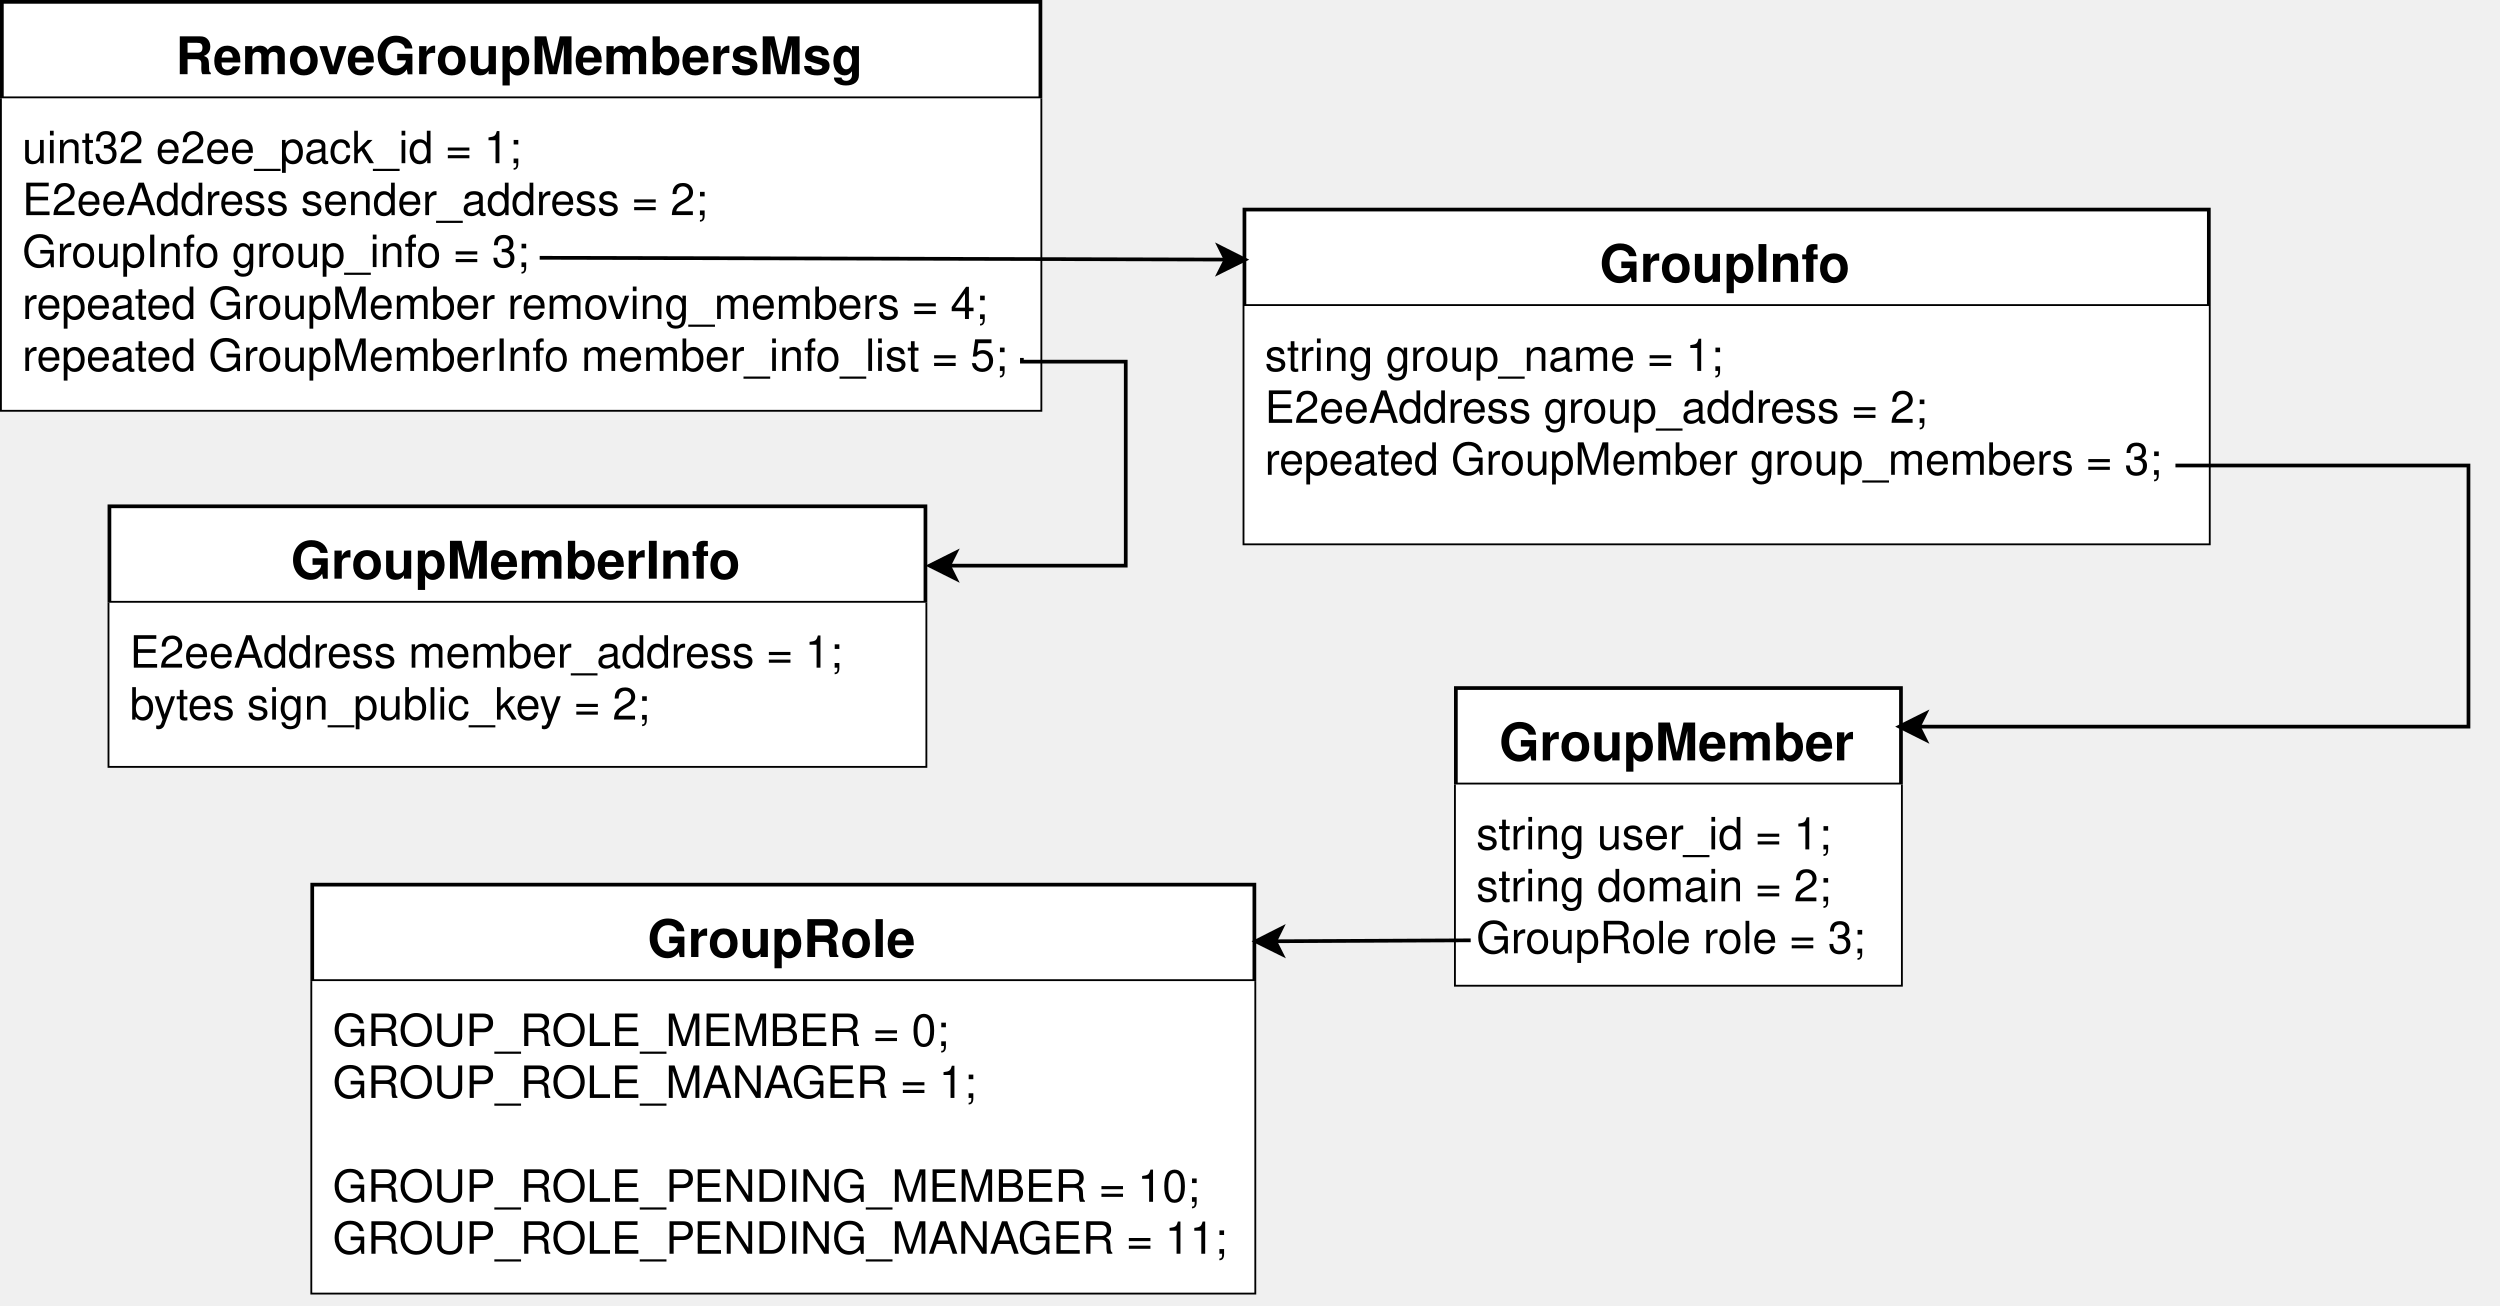
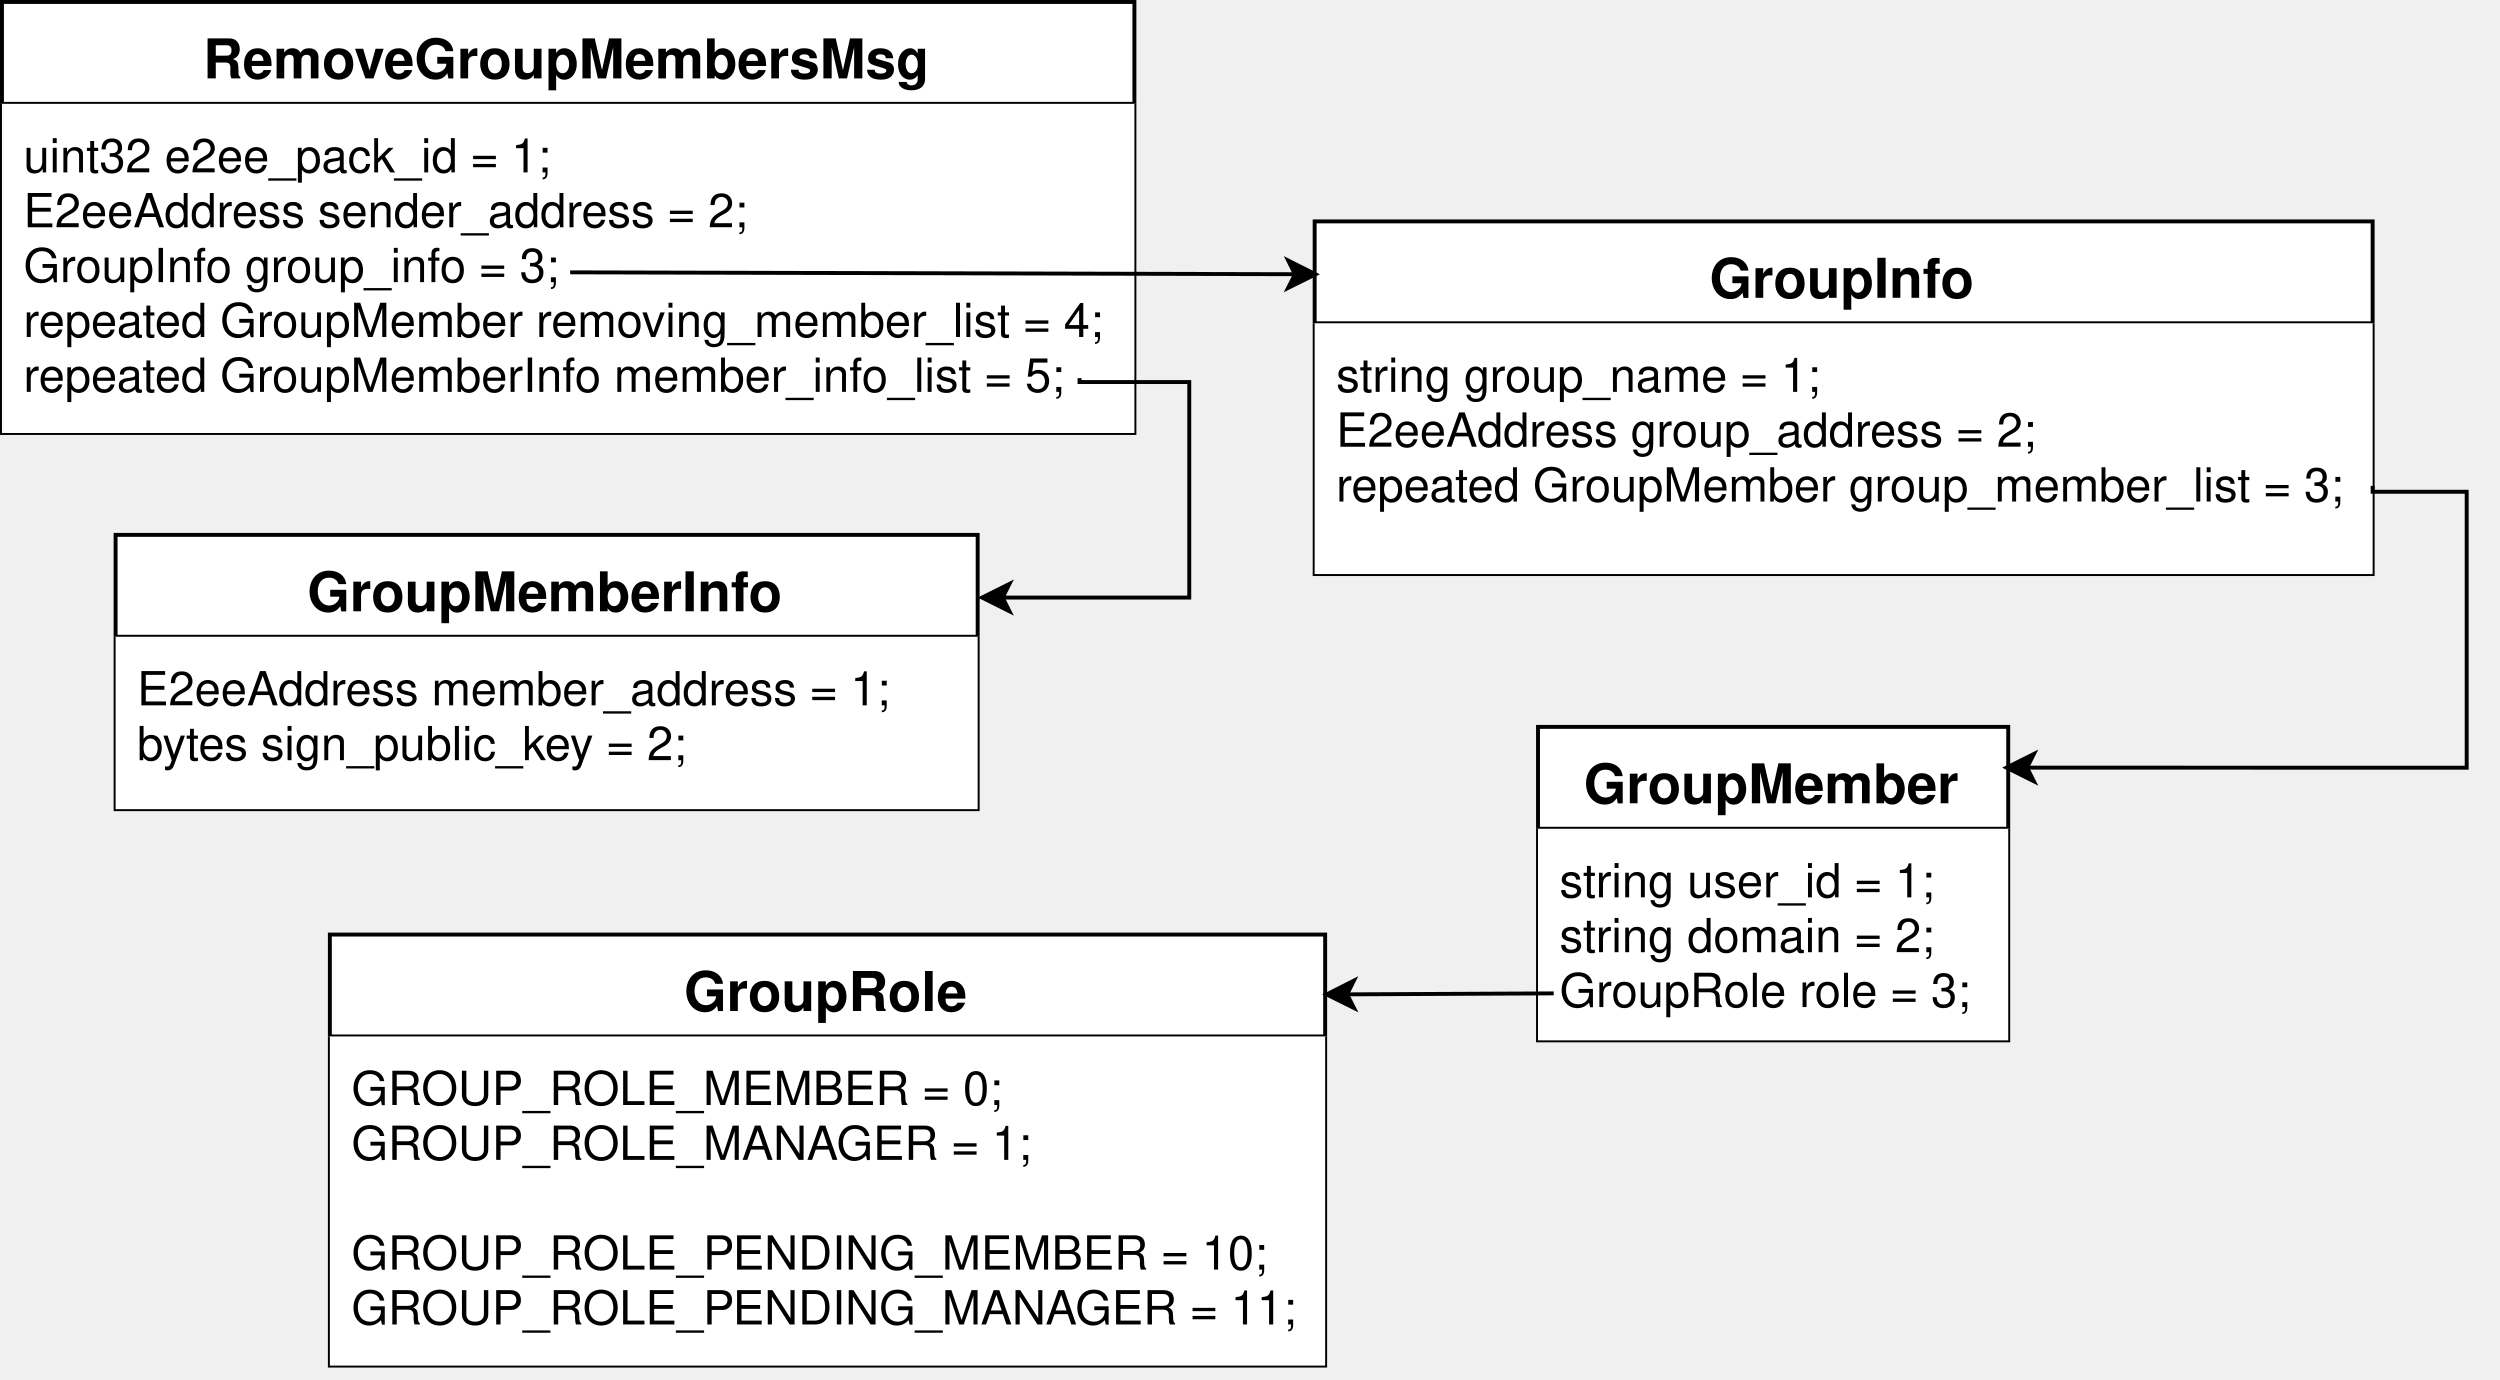
- <svg xmlns="http://www.w3.org/2000/svg" version="1.1" width="674px" height="352px" viewBox="-0.5 -0.5 674 352" content="&lt;mxfile host=&quot;Electron&quot; modified=&quot;2024-04-01T01:53:21.298Z&quot; agent=&quot;Mozilla/5.0 (Macintosh; Intel Mac OS X 10_15_7) AppleWebKit/537.36 (KHTML, like Gecko) draw.io/24.1.0 Chrome/120.0.61.109 Electron/28.1.0 Safari/537.36&quot; version=&quot;24.1.0&quot; etag=&quot;xNUYM0MKbPO2HVbvwmyb&quot; type=&quot;device&quot; scale=&quot;1&quot; border=&quot;0&quot;&gt;&#10;  &lt;diagram name=&quot;Page-1&quot; id=&quot;tGQ0io0_6Kj4i8Iz9niX&quot;&gt;&#10;    &lt;mxGraphModel dx=&quot;970&quot; dy=&quot;-465&quot; grid=&quot;1&quot; gridSize=&quot;10&quot; guides=&quot;1&quot; tooltips=&quot;1&quot; connect=&quot;1&quot; arrows=&quot;1&quot; fold=&quot;1&quot; page=&quot;1&quot; pageScale=&quot;1&quot; pageWidth=&quot;827&quot; pageHeight=&quot;1169&quot; math=&quot;0&quot; shadow=&quot;0&quot;&gt;&#10;      &lt;root&gt;&#10;        &lt;mxCell id=&quot;0&quot; /&gt;&#10;        &lt;mxCell id=&quot;1&quot; parent=&quot;0&quot; /&gt;&#10;        &lt;mxCell id=&quot;2&quot; value=&quot;RemoveGroupMembersMsg&quot; style=&quot;swimlane;fontStyle=1;align=center;verticalAlign=top;childLayout=stackLayout;horizontal=1;startSize=26;horizontalStack=0;resizeParent=1;resizeParentMax=0;resizeLast=0;collapsible=1;marginBottom=0;fontSize=14;&quot; vertex=&quot;1&quot; parent=&quot;1&quot;&gt;&#10;          &lt;mxGeometry x=&quot;885&quot; y=&quot;3040&quot; width=&quot;280&quot; height=&quot;110&quot; as=&quot;geometry&quot; /&gt;&#10;        &lt;/mxCell&gt;&#10;        &lt;mxCell id=&quot;3&quot; value=&quot;uint32 e2ee_pack_id = 1;&amp;#xa;E2eeAddress sender_address = 2;&amp;#xa;GroupInfo group_info = 3;&amp;#xa;repeated GroupMember removing_members = 4;&amp;#xa;repeated GroupMemberInfo member_info_list = 5;&quot; style=&quot;text;align=left;verticalAlign=top;spacingLeft=4;spacingRight=4;overflow=hidden;rotatable=0;points=[[0,0.5],[1,0.5]];portConstraint=eastwest;fillColor=#ffffff;&quot; vertex=&quot;1&quot; parent=&quot;2&quot;&gt;&#10;          &lt;mxGeometry y=&quot;26&quot; width=&quot;280&quot; height=&quot;84&quot; as=&quot;geometry&quot; /&gt;&#10;        &lt;/mxCell&gt;&#10;        &lt;mxCell id=&quot;4&quot; value=&quot;GroupInfo&quot; style=&quot;swimlane;fontStyle=1;align=center;verticalAlign=top;childLayout=stackLayout;horizontal=1;startSize=26;horizontalStack=0;resizeParent=1;resizeParentMax=0;resizeLast=0;collapsible=1;marginBottom=0;fontSize=14;&quot; vertex=&quot;1&quot; parent=&quot;1&quot;&gt;&#10;          &lt;mxGeometry x=&quot;1220&quot; y=&quot;3096&quot; width=&quot;260&quot; height=&quot;90&quot; as=&quot;geometry&quot; /&gt;&#10;        &lt;/mxCell&gt;&#10;        &lt;mxCell id=&quot;5&quot; value=&quot;string group_name = 1;&amp;#xa;E2eeAddress group_address = 2;&amp;#xa;repeated GroupMember group_members = 3;&quot; style=&quot;text;align=left;verticalAlign=top;spacingLeft=4;spacingRight=4;overflow=hidden;rotatable=0;points=[[0,0.5],[1,0.5]];portConstraint=eastwest;fillColor=#ffffff;&quot; vertex=&quot;1&quot; parent=&quot;4&quot;&gt;&#10;          &lt;mxGeometry y=&quot;26&quot; width=&quot;260&quot; height=&quot;64&quot; as=&quot;geometry&quot; /&gt;&#10;        &lt;/mxCell&gt;&#10;        &lt;mxCell id=&quot;6&quot; value=&quot;GroupMemberInfo&quot; style=&quot;swimlane;fontStyle=1;align=center;verticalAlign=top;childLayout=stackLayout;horizontal=1;startSize=26;horizontalStack=0;resizeParent=1;resizeParentMax=0;resizeLast=0;collapsible=1;marginBottom=0;fontSize=14;&quot; vertex=&quot;1&quot; parent=&quot;1&quot;&gt;&#10;          &lt;mxGeometry x=&quot;914&quot; y=&quot;3176&quot; width=&quot;220&quot; height=&quot;70&quot; as=&quot;geometry&quot; /&gt;&#10;        &lt;/mxCell&gt;&#10;        &lt;mxCell id=&quot;7&quot; value=&quot;E2eeAddress member_address = 1;&amp;#xa;bytes sign_public_key = 2;&quot; style=&quot;text;align=left;verticalAlign=top;spacingLeft=4;spacingRight=4;overflow=hidden;rotatable=0;points=[[0,0.5],[1,0.5]];portConstraint=eastwest;fillColor=#ffffff;&quot; vertex=&quot;1&quot; parent=&quot;6&quot;&gt;&#10;          &lt;mxGeometry y=&quot;26&quot; width=&quot;220&quot; height=&quot;44&quot; as=&quot;geometry&quot; /&gt;&#10;        &lt;/mxCell&gt;&#10;        &lt;mxCell id=&quot;8&quot; value=&quot;&quot; style=&quot;endArrow=classic;html=1;rounded=0;exitX=0.552;exitY=0.595;exitDx=0;exitDy=0;exitPerimeter=0;edgeStyle=orthogonalEdgeStyle;entryX=1;entryY=0.25;entryDx=0;entryDy=0;&quot; edge=&quot;1&quot; parent=&quot;1&quot;&gt;&#10;          &lt;mxGeometry width=&quot;50&quot; height=&quot;50&quot; relative=&quot;1&quot; as=&quot;geometry&quot;&gt;&#10;            &lt;mxPoint x=&quot;1160&quot; y=&quot;3136&quot; as=&quot;sourcePoint&quot; /&gt;&#10;            &lt;mxPoint x=&quot;1134&quot; y=&quot;3192&quot; as=&quot;targetPoint&quot; /&gt;&#10;            &lt;Array as=&quot;points&quot;&gt;&#10;              &lt;mxPoint x=&quot;1188&quot; y=&quot;3137&quot; /&gt;&#10;              &lt;mxPoint x=&quot;1188&quot; y=&quot;3192&quot; /&gt;&#10;            &lt;/Array&gt;&#10;          &lt;/mxGeometry&gt;&#10;        &lt;/mxCell&gt;&#10;        &lt;mxCell id=&quot;9&quot; value=&quot;GroupMember&quot; style=&quot;swimlane;fontStyle=1;align=center;verticalAlign=top;childLayout=stackLayout;horizontal=1;startSize=26;horizontalStack=0;resizeParent=1;resizeParentMax=0;resizeLast=0;collapsible=1;marginBottom=0;fontSize=14;&quot; vertex=&quot;1&quot; parent=&quot;1&quot;&gt;&#10;          &lt;mxGeometry x=&quot;1277&quot; y=&quot;3225&quot; width=&quot;120&quot; height=&quot;80&quot; as=&quot;geometry&quot; /&gt;&#10;        &lt;/mxCell&gt;&#10;        &lt;mxCell id=&quot;10&quot; value=&quot;string user_id = 1;&amp;#xa;string domain = 2;&amp;#xa;GroupRole role = 3;&quot; style=&quot;text;align=left;verticalAlign=top;spacingLeft=4;spacingRight=4;overflow=hidden;rotatable=0;points=[[0,0.5],[1,0.5]];portConstraint=eastwest;fillColor=#ffffff;&quot; vertex=&quot;1&quot; parent=&quot;9&quot;&gt;&#10;          &lt;mxGeometry y=&quot;26&quot; width=&quot;120&quot; height=&quot;54&quot; as=&quot;geometry&quot; /&gt;&#10;        &lt;/mxCell&gt;&#10;        &lt;mxCell id=&quot;11&quot; value=&quot;&quot; style=&quot;endArrow=classic;html=1;rounded=0;exitX=0.552;exitY=0.595;exitDx=0;exitDy=0;exitPerimeter=0;edgeStyle=orthogonalEdgeStyle;entryX=0.987;entryY=0.13;entryDx=0;entryDy=0;entryPerimeter=0;&quot; edge=&quot;1&quot; target=&quot;9&quot; parent=&quot;1&quot;&gt;&#10;          &lt;mxGeometry width=&quot;50&quot; height=&quot;50&quot; relative=&quot;1&quot; as=&quot;geometry&quot;&gt;&#10;            &lt;mxPoint x=&quot;1471&quot; y=&quot;3165&quot; as=&quot;sourcePoint&quot; /&gt;&#10;            &lt;mxPoint x=&quot;1445&quot; y=&quot;3221&quot; as=&quot;targetPoint&quot; /&gt;&#10;            &lt;Array as=&quot;points&quot;&gt;&#10;              &lt;mxPoint x=&quot;1550&quot; y=&quot;3165&quot; /&gt;&#10;              &lt;mxPoint x=&quot;1550&quot; y=&quot;3235&quot; /&gt;&#10;            &lt;/Array&gt;&#10;          &lt;/mxGeometry&gt;&#10;        &lt;/mxCell&gt;&#10;        &lt;mxCell id=&quot;12&quot; value=&quot;&quot; style=&quot;endArrow=classic;html=1;rounded=0;exitX=0.552;exitY=0.595;exitDx=0;exitDy=0;exitPerimeter=0;entryX=0.005;entryY=0.15;entryDx=0;entryDy=0;entryPerimeter=0;&quot; edge=&quot;1&quot; target=&quot;4&quot; parent=&quot;1&quot;&gt;&#10;          &lt;mxGeometry width=&quot;50&quot; height=&quot;50&quot; relative=&quot;1&quot; as=&quot;geometry&quot;&gt;&#10;            &lt;mxPoint x=&quot;1030&quot; y=&quot;3109&quot; as=&quot;sourcePoint&quot; /&gt;&#10;            &lt;mxPoint x=&quot;1248&quot; y=&quot;3110&quot; as=&quot;targetPoint&quot; /&gt;&#10;          &lt;/mxGeometry&gt;&#10;        &lt;/mxCell&gt;&#10;        &lt;mxCell id=&quot;13&quot; value=&quot;GroupRole&quot; style=&quot;swimlane;fontStyle=1;align=center;verticalAlign=top;childLayout=stackLayout;horizontal=1;startSize=26;horizontalStack=0;resizeParent=1;resizeParentMax=0;resizeLast=0;collapsible=1;marginBottom=0;fontSize=14;&quot; vertex=&quot;1&quot; parent=&quot;1&quot;&gt;&#10;          &lt;mxGeometry x=&quot;968.68&quot; y=&quot;3278&quot; width=&quot;254&quot; height=&quot;110&quot; as=&quot;geometry&quot; /&gt;&#10;        &lt;/mxCell&gt;&#10;        &lt;mxCell id=&quot;14&quot; value=&quot;GROUP_ROLE_MEMBER = 0;&amp;#xa;GROUP_ROLE_MANAGER = 1;&amp;#xa;&amp;#xa;GROUP_ROLE_PENDING_MEMBER = 10;&amp;#xa;GROUP_ROLE_PENDING_MANAGER = 11;&quot; style=&quot;text;align=left;verticalAlign=top;spacingLeft=4;spacingRight=4;overflow=hidden;rotatable=0;points=[[0,0.5],[1,0.5]];portConstraint=eastwest;fillColor=#ffffff;&quot; vertex=&quot;1&quot; parent=&quot;13&quot;&gt;&#10;          &lt;mxGeometry y=&quot;26&quot; width=&quot;254&quot; height=&quot;84&quot; as=&quot;geometry&quot; /&gt;&#10;        &lt;/mxCell&gt;&#10;        &lt;mxCell id=&quot;15&quot; value=&quot;&quot; style=&quot;endArrow=classic;html=1;rounded=0;entryX=0.997;entryY=0.139;entryDx=0;entryDy=0;entryPerimeter=0;exitX=-0.014;exitY=0.741;exitDx=0;exitDy=0;exitPerimeter=0;&quot; edge=&quot;1&quot; target=&quot;13&quot; parent=&quot;1&quot;&gt;&#10;          &lt;mxGeometry width=&quot;50&quot; height=&quot;50&quot; relative=&quot;1&quot; as=&quot;geometry&quot;&gt;&#10;            &lt;mxPoint x=&quot;1281&quot; y=&quot;3293.014&quot; as=&quot;sourcePoint&quot; /&gt;&#10;            &lt;mxPoint x=&quot;1339.68&quot; y=&quot;3200&quot; as=&quot;targetPoint&quot; /&gt;&#10;          &lt;/mxGeometry&gt;&#10;        &lt;/mxCell&gt;&#10;      &lt;/root&gt;&#10;    &lt;/mxGraphModel&gt;&#10;  &lt;/diagram&gt;&#10;&lt;/mxfile&gt;&#10;">
+ <svg xmlns="http://www.w3.org/2000/svg" version="1.1" width="638px" height="352px" viewBox="-0.5 -0.5 638 352">
  <defs>
-     <clipPath id="mx-clip-4-31-272-84-0">
-       <rect x="4" y="31" width="272" height="84" />
+     <clipPath id="mx-clip-4-31-281-84-0">
+       <rect x="4" y="31" width="281" height="84" />
    </clipPath>
-     <clipPath id="mx-clip-339-87-252-64-0">
-       <rect x="339" y="87" width="252" height="64" />
+     <clipPath id="mx-clip-339-87-262-64-0">
+       <rect x="339" y="87" width="262" height="64" />
    </clipPath>
    <clipPath id="mx-clip-33-167-212-44-0">
      <rect x="33" y="167" width="212" height="44" />
    </clipPath>
    <clipPath id="mx-clip-396-216-112-54-0">
      <rect x="396" y="216" width="112" height="54" />
    </clipPath>
    <clipPath id="mx-clip-88-269-246-84-0">
      <rect x="88" y="269" width="246" height="84" />
    </clipPath>
  </defs>
  <g>
    <g>
-       <path d="M 0 26 L 0 0 L 280 0 L 280 26" fill="rgb(255, 255, 255)" stroke="rgb(0, 0, 0)" stroke-miterlimit="10" pointer-events="all" />
-       <path d="M 0 26 L 0 110 L 280 110 L 280 26" fill="none" stroke="rgb(0, 0, 0)" stroke-miterlimit="10" pointer-events="none" />
-       <path d="M 0 26 L 280 26" fill="none" stroke="rgb(0, 0, 0)" stroke-miterlimit="10" pointer-events="none" />
+       <path d="M 0 26 L 0 0 L 289 0 L 289 26" fill="rgb(255, 255, 255)" stroke="rgb(0, 0, 0)" stroke-miterlimit="10" pointer-events="all" />
+       <path d="M 0 26 L 0 110 L 289 110 L 289 26" fill="none" stroke="rgb(0, 0, 0)" stroke-miterlimit="10" pointer-events="none" />
+       <path d="M 0 26 L 289 26" fill="none" stroke="rgb(0, 0, 0)" stroke-miterlimit="10" pointer-events="none" />
    </g>
    <g>
      <g fill="rgb(0, 0, 0)" font-family="Helvetica" font-weight="bold" text-anchor="middle" font-size="14px">
-         <text x="139.5" y="19.5">RemoveGroupMembersMsg</text>
+         <text x="144" y="19.5">RemoveGroupMembersMsg</text>
      </g>
    </g>
    <g>
-       <rect x="0" y="26" width="280" height="84" fill="#ffffff" stroke="none" pointer-events="all" />
+       <rect x="0" y="26" width="289" height="84" fill="#ffffff" stroke="none" pointer-events="all" />
    </g>
    <g>
-       <g fill="rgb(0, 0, 0)" font-family="Helvetica" clip-path="url(#mx-clip-4-31-272-84-0)" font-size="12px">
+       <g fill="rgb(0, 0, 0)" font-family="Helvetica" clip-path="url(#mx-clip-4-31-281-84-0)" font-size="12px">
        <text x="5.5" y="43.5">uint32 e2ee_pack_id = 1;</text>
        <text x="5.5" y="57.5">E2eeAddress sender_address = 2;</text>
        <text x="5.5" y="71.5">GroupInfo group_info = 3;</text>
-         <text x="5.5" y="85.5">repeated GroupMember removing_members = 4;</text>
+         <text x="5.5" y="85.5">repeated GroupMember removing_member_list = 4;</text>
        <text x="5.5" y="99.5">repeated GroupMemberInfo member_info_list = 5;</text>
      </g>
    </g>
    <g>
-       <path d="M 335 82 L 335 56 L 595 56 L 595 82" fill="rgb(255, 255, 255)" stroke="rgb(0, 0, 0)" stroke-miterlimit="10" pointer-events="all" />
-       <path d="M 335 82 L 335 146 L 595 146 L 595 82" fill="none" stroke="rgb(0, 0, 0)" stroke-miterlimit="10" pointer-events="none" />
-       <path d="M 335 82 L 595 82" fill="none" stroke="rgb(0, 0, 0)" stroke-miterlimit="10" pointer-events="none" />
+       <path d="M 335 82 L 335 56 L 605 56 L 605 82" fill="rgb(255, 255, 255)" stroke="rgb(0, 0, 0)" stroke-miterlimit="10" pointer-events="all" />
+       <path d="M 335 82 L 335 146 L 605 146 L 605 82" fill="none" stroke="rgb(0, 0, 0)" stroke-miterlimit="10" pointer-events="none" />
+       <path d="M 335 82 L 605 82" fill="none" stroke="rgb(0, 0, 0)" stroke-miterlimit="10" pointer-events="none" />
    </g>
    <g>
      <g fill="rgb(0, 0, 0)" font-family="Helvetica" font-weight="bold" text-anchor="middle" font-size="14px">
-         <text x="464.5" y="75.5">GroupInfo</text>
+         <text x="469.5" y="75.5">GroupInfo</text>
      </g>
    </g>
    <g>
-       <rect x="335" y="82" width="260" height="64" fill="#ffffff" stroke="none" pointer-events="all" />
+       <rect x="335" y="82" width="270" height="64" fill="#ffffff" stroke="none" pointer-events="all" />
    </g>
    <g>
-       <g fill="rgb(0, 0, 0)" font-family="Helvetica" clip-path="url(#mx-clip-339-87-252-64-0)" font-size="12px">
+       <g fill="rgb(0, 0, 0)" font-family="Helvetica" clip-path="url(#mx-clip-339-87-262-64-0)" font-size="12px">
        <text x="340.5" y="99.5">string group_name = 1;</text>
        <text x="340.5" y="113.5">E2eeAddress group_address = 2;</text>
-         <text x="340.5" y="127.5">repeated GroupMember group_members = 3;</text>
+         <text x="340.5" y="127.5">repeated GroupMember group_member_list = 3;</text>
      </g>
    </g>
    <g>
      <path d="M 29 162 L 29 136 L 249 136 L 249 162" fill="rgb(255, 255, 255)" stroke="rgb(0, 0, 0)" stroke-miterlimit="10" pointer-events="all" />
      <path d="M 29 162 L 29 206 L 249 206 L 249 162" fill="none" stroke="rgb(0, 0, 0)" stroke-miterlimit="10" pointer-events="none" />
      <path d="M 29 162 L 249 162" fill="none" stroke="rgb(0, 0, 0)" stroke-miterlimit="10" pointer-events="none" />
    </g>
    <g>
      <g fill="rgb(0, 0, 0)" font-family="Helvetica" font-weight="bold" text-anchor="middle" font-size="14px">
        <text x="138.5" y="155.5">GroupMemberInfo</text>
      </g>
    </g>
    <g>
      <rect x="29" y="162" width="220" height="44" fill="#ffffff" stroke="none" pointer-events="all" />
    </g>
    <g>
      <g fill="rgb(0, 0, 0)" font-family="Helvetica" clip-path="url(#mx-clip-33-167-212-44-0)" font-size="12px">
        <text x="34.5" y="179.5">E2eeAddress member_address = 1;</text>
        <text x="34.5" y="193.5">bytes sign_public_key = 2;</text>
      </g>
    </g>
    <g>
      <path d="M 275 96 L 275 97 L 303 97 L 303 152 L 255.37 152" fill="none" stroke="rgb(0, 0, 0)" stroke-miterlimit="10" pointer-events="stroke" />
      <path d="M 250.12 152 L 257.12 148.5 L 255.37 152 L 257.12 155.5 Z" fill="rgb(0, 0, 0)" stroke="rgb(0, 0, 0)" stroke-miterlimit="10" pointer-events="all" />
    </g>
    <g>
      <path d="M 392 211 L 392 185 L 512 185 L 512 211" fill="rgb(255, 255, 255)" stroke="rgb(0, 0, 0)" stroke-miterlimit="10" pointer-events="all" />
      <path d="M 392 211 L 392 265 L 512 265 L 512 211" fill="none" stroke="rgb(0, 0, 0)" stroke-miterlimit="10" pointer-events="none" />
      <path d="M 392 211 L 512 211" fill="none" stroke="rgb(0, 0, 0)" stroke-miterlimit="10" pointer-events="none" />
    </g>
    <g>
      <g fill="rgb(0, 0, 0)" font-family="Helvetica" font-weight="bold" text-anchor="middle" font-size="14px">
        <text x="451.5" y="204.5">GroupMember</text>
      </g>
    </g>
    <g>
      <rect x="392" y="211" width="120" height="54" fill="#ffffff" stroke="none" pointer-events="all" />
    </g>
    <g>
      <g fill="rgb(0, 0, 0)" font-family="Helvetica" clip-path="url(#mx-clip-396-216-112-54-0)" font-size="12px">
        <text x="397.5" y="228.5">string user_id = 1;</text>
        <text x="397.5" y="242.5">string domain = 2;</text>
        <text x="397.5" y="256.5">GroupRole role = 3;</text>
      </g>
    </g>
    <g>
-       <path d="M 586 125 L 665 125 L 665 195.4 L 516.81 195.4" fill="none" stroke="rgb(0, 0, 0)" stroke-miterlimit="10" pointer-events="stroke" />
+       <path d="M 605 123.5 L 605 125 L 629 125 L 629 195.42 L 516.81 195.4" fill="none" stroke="rgb(0, 0, 0)" stroke-miterlimit="10" pointer-events="stroke" />
      <path d="M 511.56 195.4 L 518.56 191.9 L 516.81 195.4 L 518.56 198.9 Z" fill="rgb(0, 0, 0)" stroke="rgb(0, 0, 0)" stroke-miterlimit="10" pointer-events="all" />
    </g>
    <g>
-       <path d="M 145 69 L 329.93 69.48" fill="none" stroke="rgb(0, 0, 0)" stroke-miterlimit="10" pointer-events="stroke" />
-       <path d="M 335.18 69.5 L 328.17 72.98 L 329.93 69.48 L 328.19 65.98 Z" fill="rgb(0, 0, 0)" stroke="rgb(0, 0, 0)" stroke-miterlimit="10" pointer-events="all" />
+       <path d="M 145 69 L 329.98 69.48" fill="none" stroke="rgb(0, 0, 0)" stroke-miterlimit="10" pointer-events="stroke" />
+       <path d="M 335.23 69.5 L 328.22 72.98 L 329.98 69.48 L 328.24 65.98 Z" fill="rgb(0, 0, 0)" stroke="rgb(0, 0, 0)" stroke-miterlimit="10" pointer-events="all" />
    </g>
    <g>
      <path d="M 83.68 264 L 83.68 238 L 337.68 238 L 337.68 264" fill="rgb(255, 255, 255)" stroke="rgb(0, 0, 0)" stroke-miterlimit="10" pointer-events="all" />
      <path d="M 83.68 264 L 83.68 348 L 337.68 348 L 337.68 264" fill="none" stroke="rgb(0, 0, 0)" stroke-miterlimit="10" pointer-events="none" />
      <path d="M 83.68 264 L 337.68 264" fill="none" stroke="rgb(0, 0, 0)" stroke-miterlimit="10" pointer-events="none" />
    </g>
    <g>
      <g fill="rgb(0, 0, 0)" font-family="Helvetica" font-weight="bold" text-anchor="middle" font-size="14px">
        <text x="210.18" y="257.5">GroupRole</text>
      </g>
    </g>
    <g>
      <rect x="83.68" y="264" width="254" height="84" fill="#ffffff" stroke="none" pointer-events="all" />
    </g>
    <g>
      <g fill="rgb(0, 0, 0)" font-family="Helvetica" clip-path="url(#mx-clip-88-269-246-84-0)" font-size="12px">
        <text x="89.18" y="281.5">GROUP_ROLE_MEMBER = 0;</text>
        <text x="89.18" y="295.5">GROUP_ROLE_MANAGER = 1;</text>
        <text x="89.18" y="323.5">GROUP_ROLE_PENDING_MEMBER = 10;</text>
        <text x="89.18" y="337.5">GROUP_ROLE_PENDING_MANAGER = 11;</text>
      </g>
    </g>
    <g>
      <path d="M 396 253.01 L 343.29 253.26" fill="none" stroke="rgb(0, 0, 0)" stroke-miterlimit="10" pointer-events="stroke" />
      <path d="M 338.04 253.28 L 345.02 249.75 L 343.29 253.26 L 345.05 256.75 Z" fill="rgb(0, 0, 0)" stroke="rgb(0, 0, 0)" stroke-miterlimit="10" pointer-events="all" />
    </g>
  </g>
</svg>
